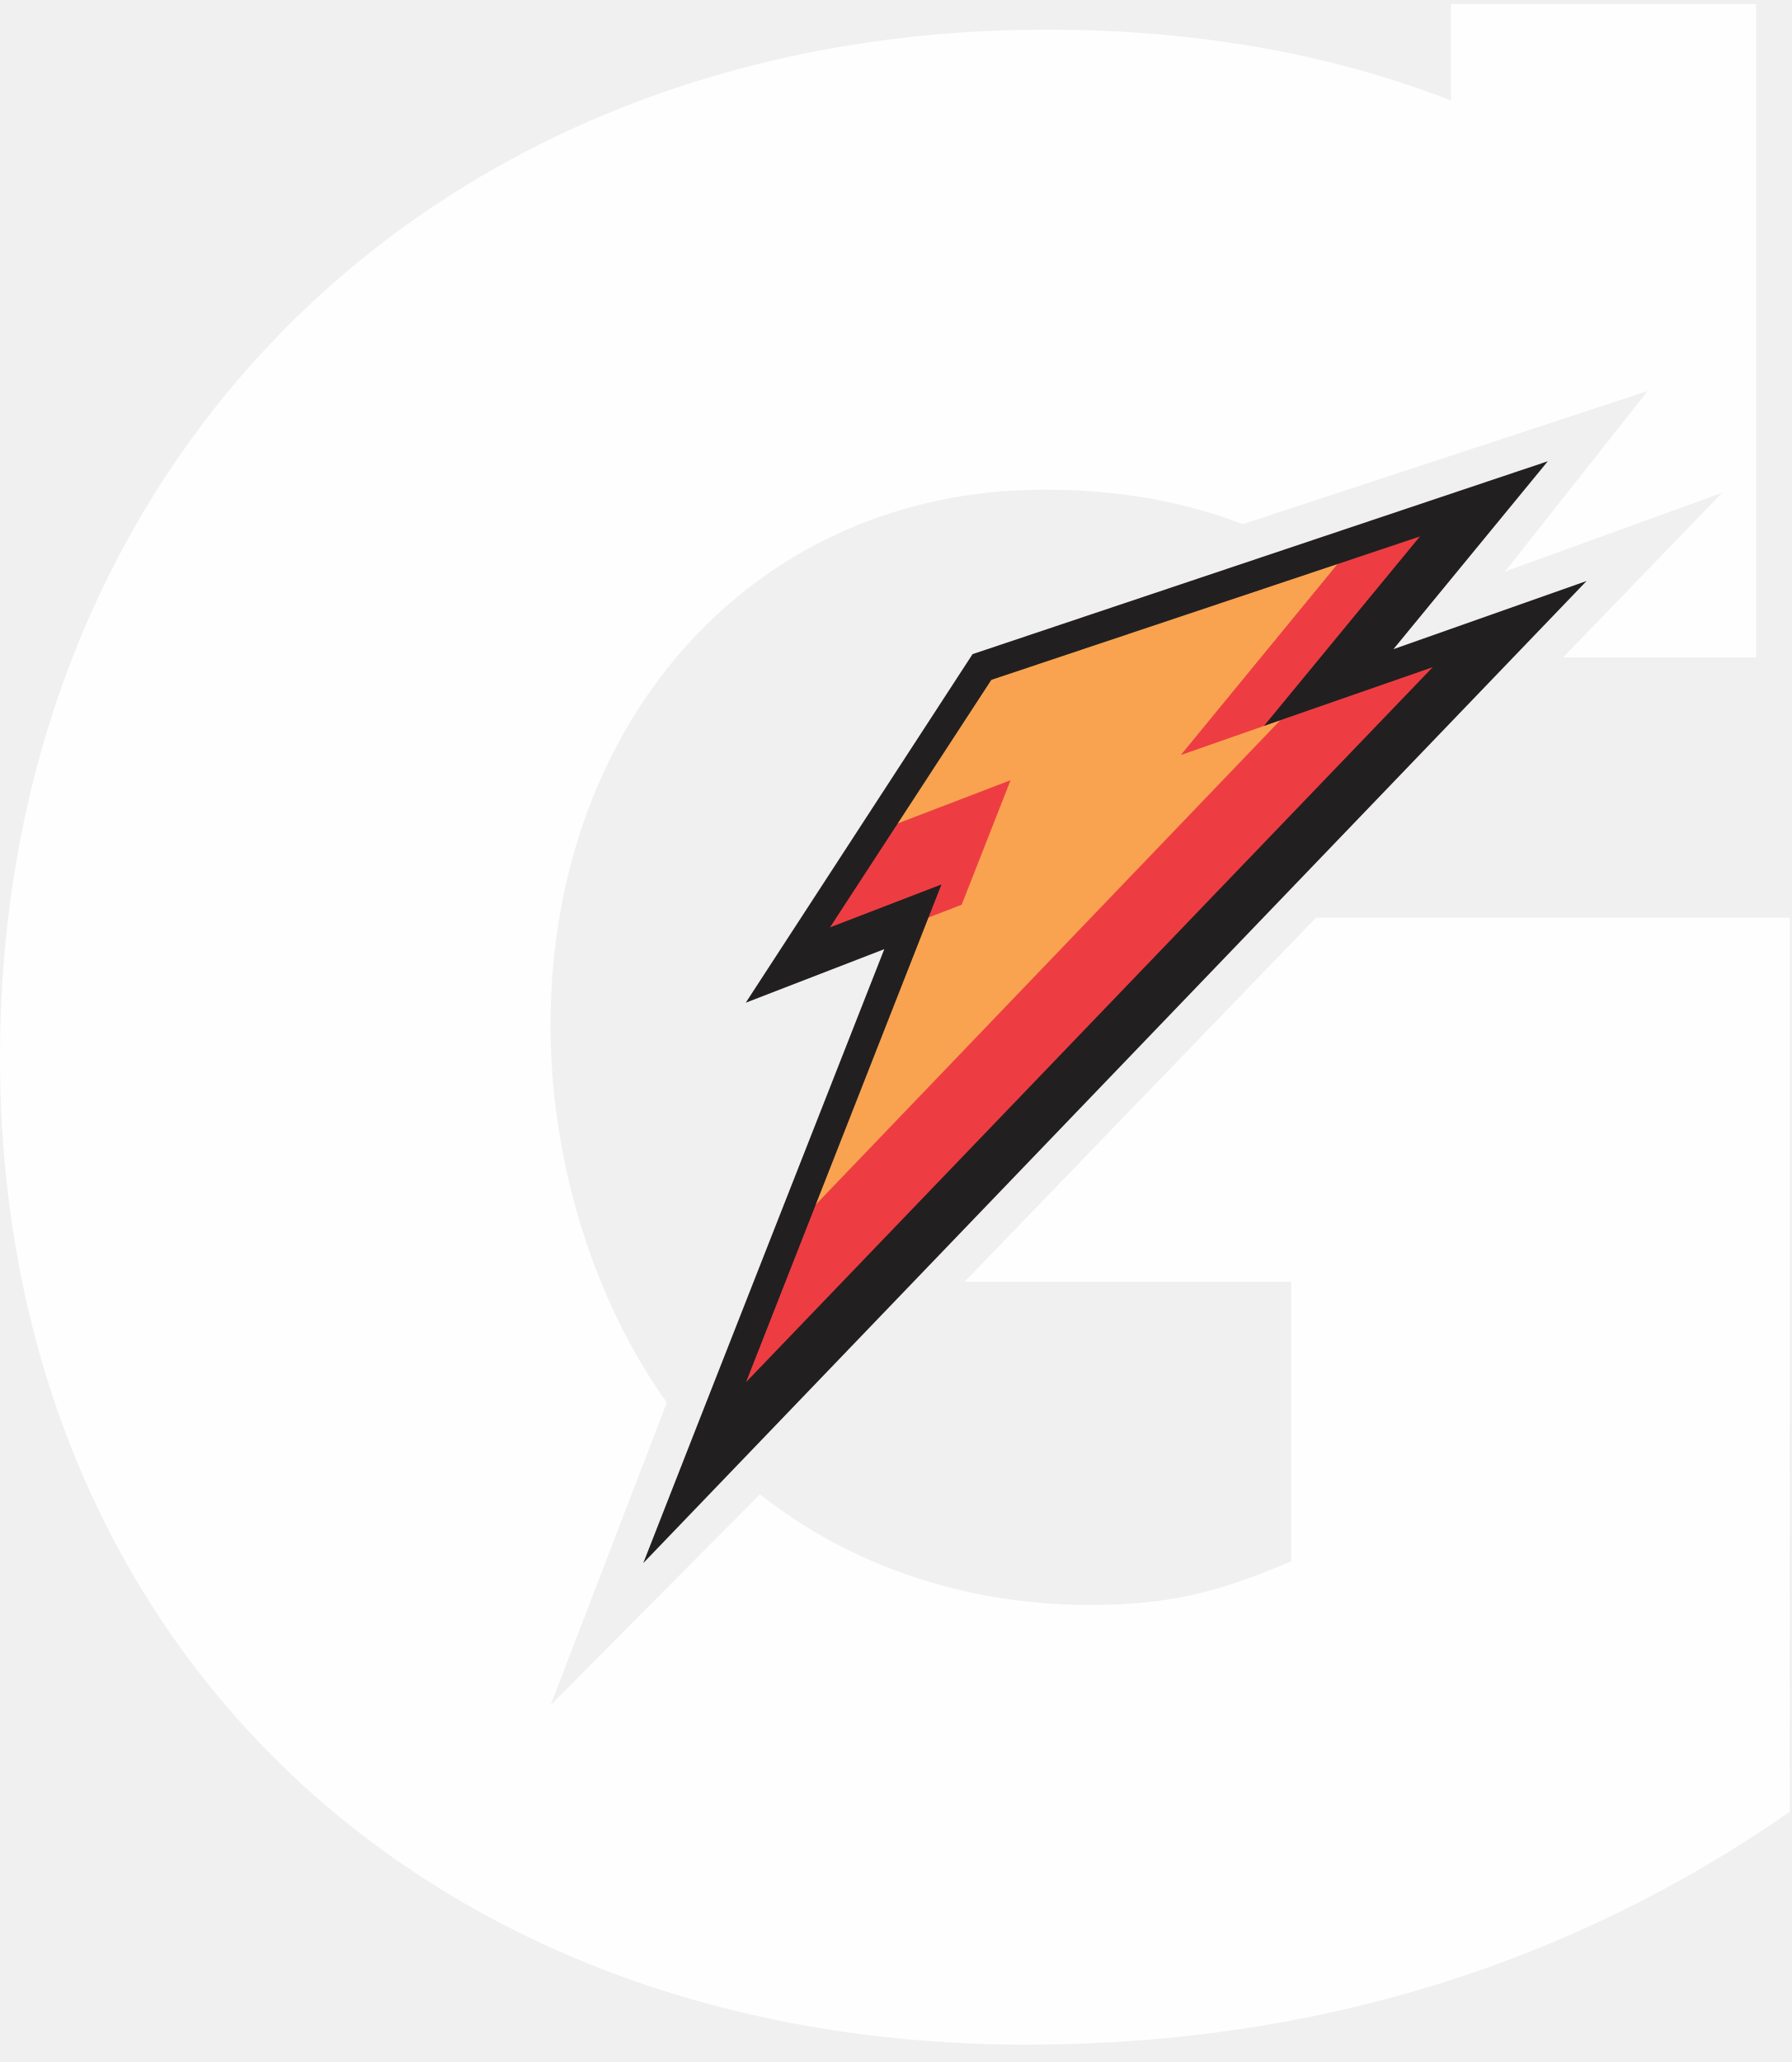
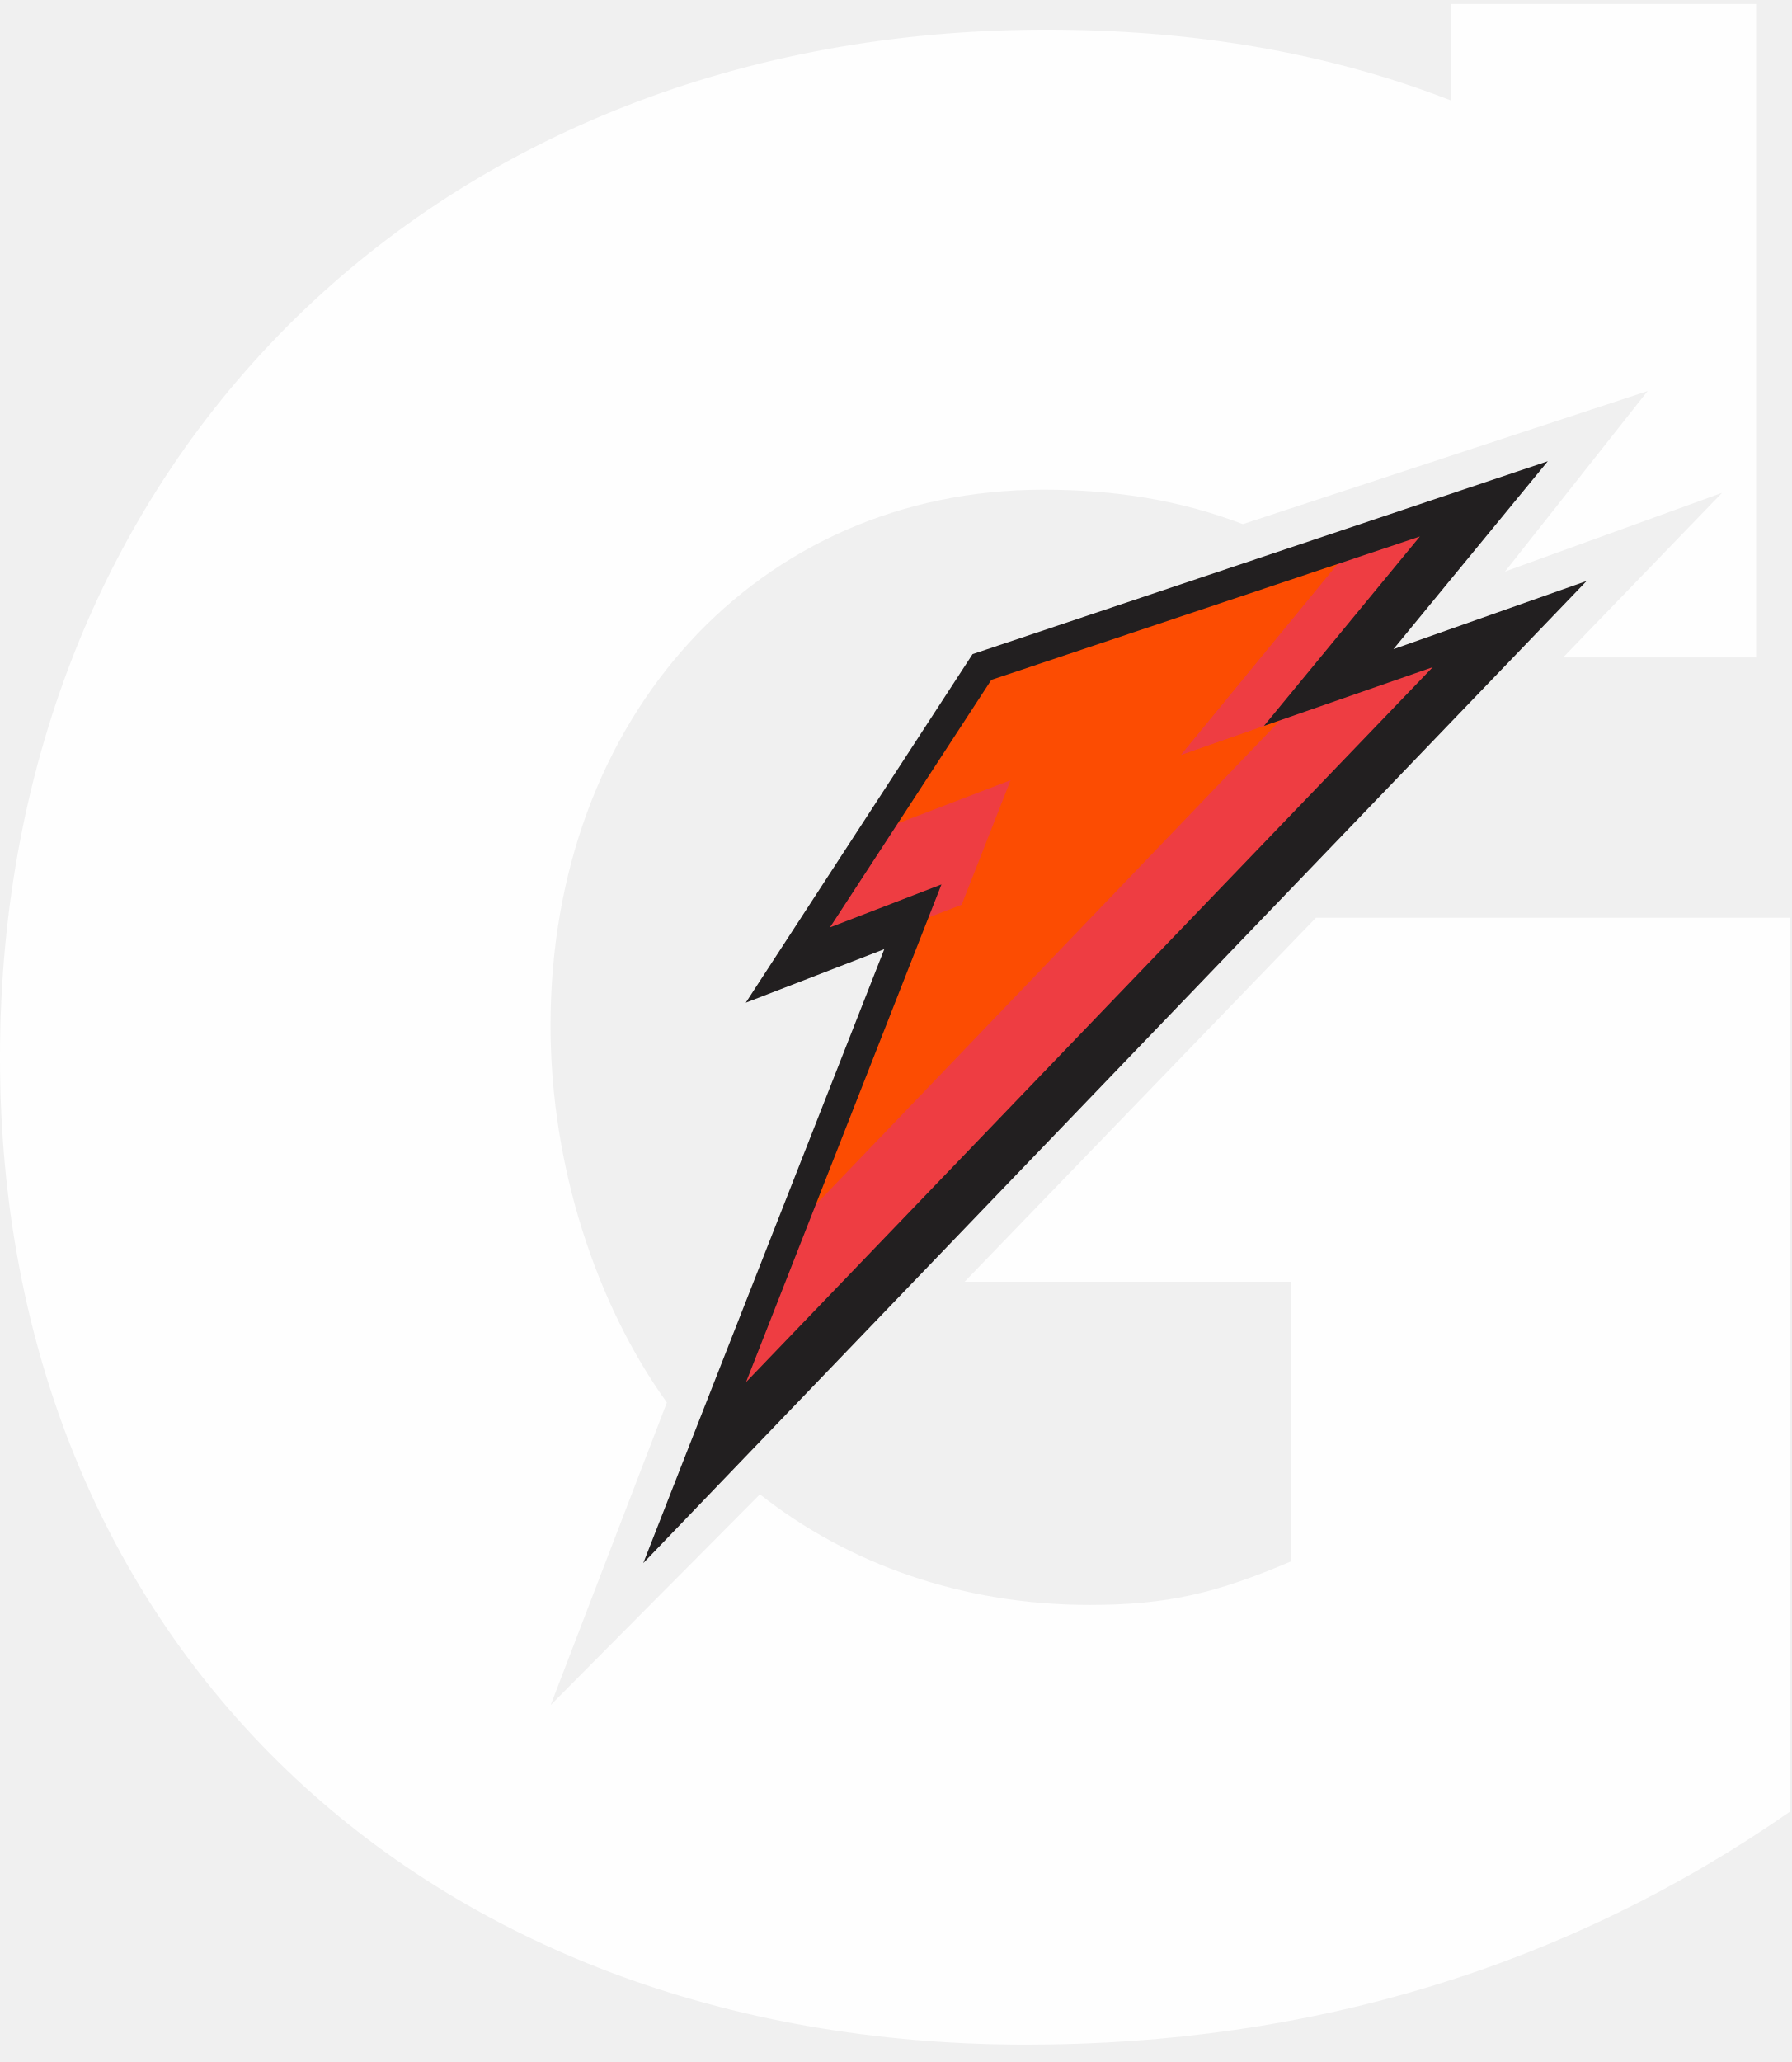
<svg xmlns="http://www.w3.org/2000/svg" xmlns:xlink="http://www.w3.org/1999/xlink" width="53px" height="61px" viewBox="0 0 53 61" version="1.1">
  <defs>
    <polygon id="path-1" points="26.481 60.476 52.961 60.476 52.961 0.103 26.481 0.103 4.5106383e-05 0.103 4.5106383e-05 60.476" />
    <polygon id="path-3" points="5.362 0.029 4.732 0.844 0.099 6.49 2.553 5.632 4.392 4.993 7.166 1.826 7.166 0.029 5.362 0.029" />
    <polygon id="path-5" points="5.362 0.029 4.732 0.844 0.099 6.49 2.553 5.632 4.392 4.993 7.166 1.826 7.166 0.029 5.362 0.029" />
  </defs>
  <g id="Page-1" stroke="none" stroke-width="1" fill="none" fill-rule="evenodd">
    <g id="Podcast-Intro" transform="translate(-1220, -54)">
      <g id="Logo_Gatorade" transform="translate(1220, 54)">
        <g id="Group-8" transform="translate(0, 0.010706)">
          <g id="Group-3">
            <mask id="mask-2" fill="white">
              <use xlink:href="#path-1" />
            </mask>
            <g id="Clip-2" />
            <path d="M38.935,27.14 L28.541,37.907 L38.206,37.907 L38.206,46.176 C35.989,47.123 34.54,47.468 32.237,47.468 C28.5,47.468 25.12,46.273 22.484,44.196 L16.293,50.43 L19.731,41.48 C17.655,38.595 16.289,34.505 16.289,30.327 C16.289,21.195 22.426,14.476 30.872,14.476 C32.975,14.476 34.9,14.779 36.773,15.494 L48.749,11.558 L44.531,16.896 L50.95,14.57 L46.772,18.895 L46.251,19.438 L51.961,19.438 L51.961,0.103 L42.933,0.103 L42.933,2.962 C39.325,1.56 35.36,0.867 30.959,0.867 C12.959,0.867 4.5106383e-05,13.529 4.5106383e-05,31.274 C4.5106383e-05,48.501 12.452,60.476 30.36,60.476 C38.803,60.476 46.395,58.149 52.961,53.583 L52.959,27.14 L38.935,27.14 Z" id="Fill-1" fill="#FEFEFE" mask="url(#mask-2)" />
          </g>
-           <polygon id="Fill-4" fill="#F9A350" points="29.331 20.102 42.011 15.86 37.398 21.463 42.391 19.726 22.074 40.877 27.856 26.153 24.557 27.425" />
-           <polygon id="Stroke-6" stroke="#F9A350" stroke-width="1.552" points="29.331 20.102 42.011 15.86 37.398 21.463 42.391 19.726 22.074 40.877 27.856 26.153 24.557 27.425" />
+           <polygon id="Fill-4" fill="#FC4C02" points="29.331 20.102 42.011 15.86 37.398 21.463 42.391 19.726 22.074 40.877 27.856 26.153 24.557 27.425" />
+           <polygon id="Stroke-6" stroke="#FC4C02" stroke-width="1.552" points="29.331 20.102 42.011 15.86 37.398 21.463 42.391 19.726 22.074 40.877 27.856 26.153 24.557 27.425" />
        </g>
        <g id="Group-13" transform="translate(24.47021, 24.38352)">
          <polygon id="Fill-9" fill="#EE3D42" points="4.065 0.051 1.371 1.083 0.087 3.052 3.386 1.78" />
          <polygon id="Stroke-11" stroke="#EE3D42" stroke-width="1.552" points="4.065 0.051 1.371 1.083 0.087 3.052 3.386 1.78" />
        </g>
        <g id="Group-20" transform="translate(34.84468, 15.84165)">
          <g id="Group-16">
            <mask id="mask-4" fill="white">
              <use xlink:href="#path-3" />
            </mask>
            <g id="Clip-15" />
            <polygon id="Fill-14" fill="#EE3D42" mask="url(#mask-4)" points="0.099 6.49 2.553 5.632 7.166 0.029 4.732 0.844" />
          </g>
          <g id="Group-19">
            <mask id="mask-6" fill="white">
              <use xlink:href="#path-5" />
            </mask>
            <g id="Clip-18" />
            <polygon id="Stroke-17" stroke="#EE3D42" stroke-width="1.552" mask="url(#mask-6)" points="0.099 6.49 2.553 5.632 7.166 0.029 4.732 0.844" />
          </g>
        </g>
        <g id="Group-25" transform="translate(21.98936, 19.71396)">
          <polygon id="Fill-21" fill="#EE3D42" points="1.399 17.823 17.506 1.03 20.401 0.023 0.085 21.173" />
          <polygon id="Stroke-23" stroke="#EE3D42" stroke-width="1.552" points="1.399 17.823 17.506 1.03 20.401 0.023 0.085 21.173" />
        </g>
        <path d="M24.557,27.435 L27.856,26.164 L22.074,40.887 L42.391,19.737 L37.398,21.474 L42.011,15.871 L29.331,20.113 L24.557,27.435 Z M19.033,46.241 C19.943,43.902 26.164,28.079 26.164,28.079 L22.065,29.663 L28.776,19.351 L45.796,13.645 L41.229,19.204 L46.944,17.187 L19.033,46.241 L19.033,46.241 Z" id="Fill-26" fill="#221F20" />
      </g>
    </g>
  </g>
</svg>
